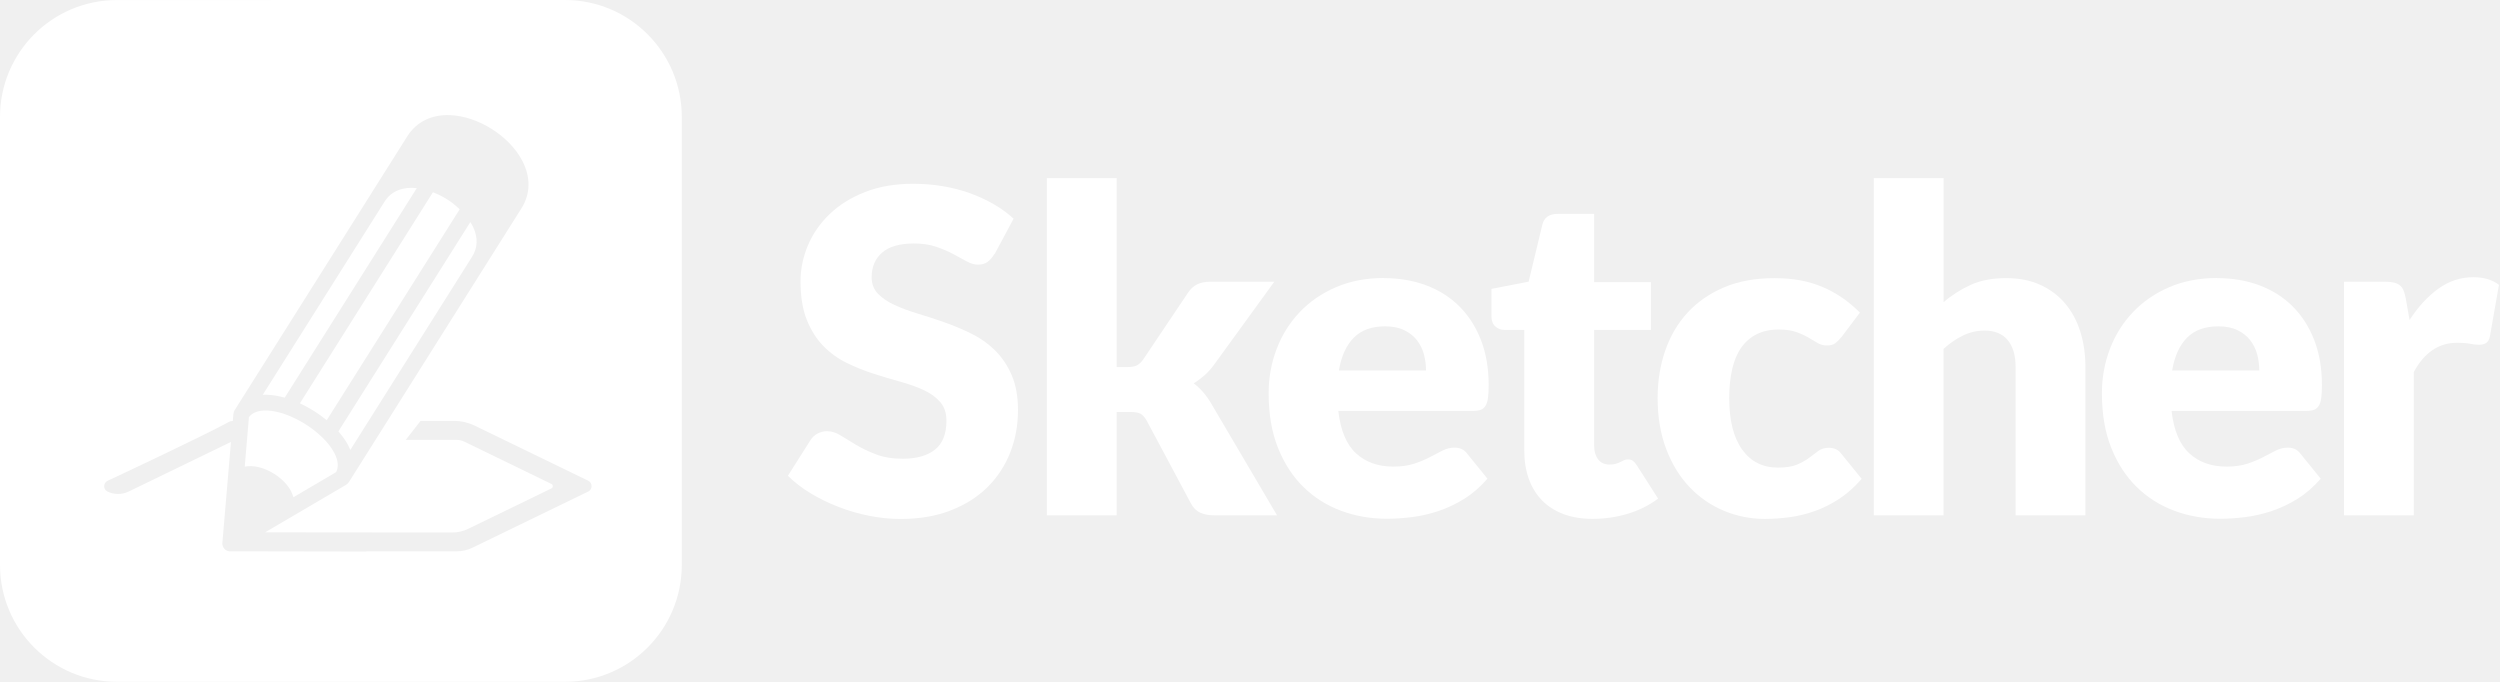
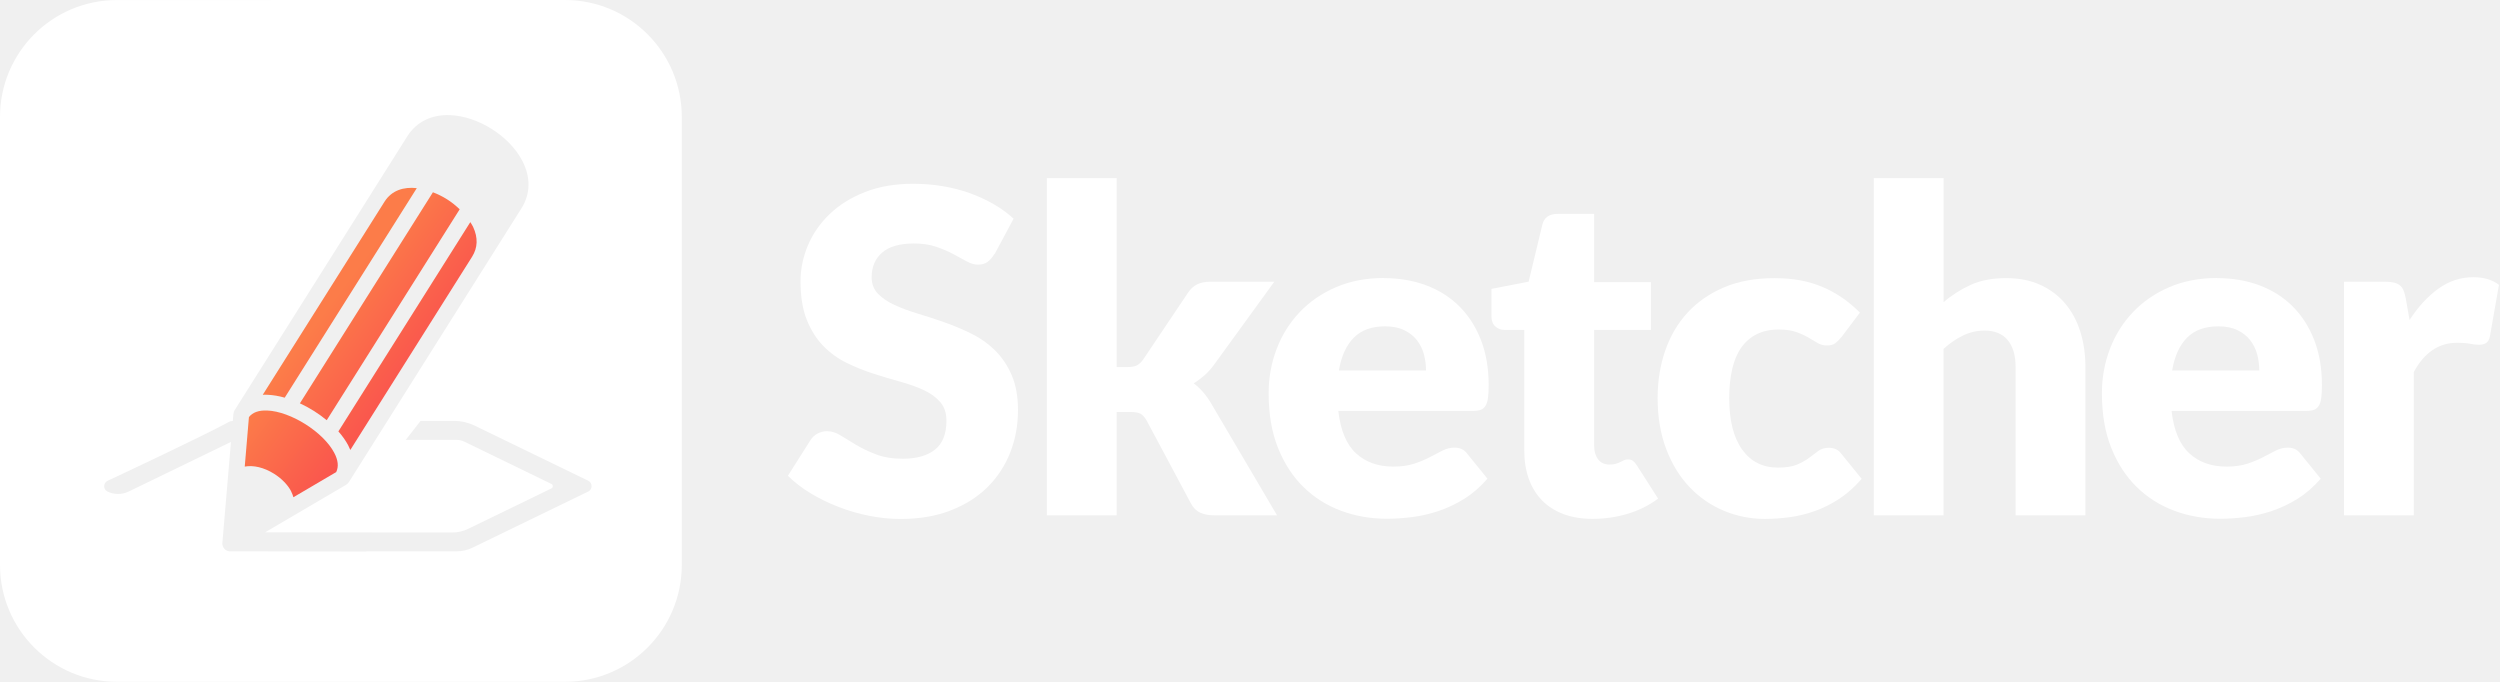
<svg xmlns="http://www.w3.org/2000/svg" viewBox="0 0 477.34 130.18">
  <defs>
    <style>
      .cls-1 {
        fill: #fff;
      }
+ 
+       .cls-2 {
+         fill: url(#pencil-gradient);
+       }
    </style>
+     <linearGradient id="pencil-gradient" x1="80.91" y1="73.81" x2="61.86" y2="59.66" gradientUnits="userSpaceOnUse">
+       <stop offset="0" stop-color="#f94e4e" />
+       <stop offset="1" stop-color="#fc7c49" />
+     </linearGradient>
  </defs>
  <g id="Logo">
    <g>
      <path class="cls-1" d="M189.9,48.46c-.43.69-.88,1.2-1.35,1.55-.47.34-1.08.52-1.83.52-.66,0-1.37-.21-2.13-.62-.76-.42-1.62-.88-2.58-1.4-.96-.52-2.06-.98-3.29-1.4-1.23-.42-2.64-.62-4.21-.62-2.72,0-4.75.58-6.08,1.74s-2,2.73-2,4.71c0,1.26.4,2.31,1.2,3.14.8.83,1.86,1.55,3.16,2.15,1.3.6,2.79,1.15,4.47,1.66,1.68.5,3.39,1.06,5.14,1.68,1.75.62,3.46,1.34,5.14,2.17,1.68.83,3.17,1.89,4.47,3.18,1.3,1.29,2.36,2.86,3.16,4.71.8,1.85,1.2,4.08,1.2,6.69,0,2.9-.5,5.6-1.5,8.13-1,2.52-2.46,4.72-4.36,6.6-1.91,1.88-4.26,3.35-7.05,4.43-2.79,1.08-5.97,1.61-9.52,1.61-1.95,0-3.93-.2-5.96-.6s-3.98-.97-5.87-1.7c-1.89-.73-3.67-1.6-5.33-2.6-1.66-1-3.11-2.12-4.34-3.35l4.3-6.79c.32-.52.76-.93,1.33-1.25.57-.31,1.19-.47,1.85-.47.86,0,1.73.27,2.6.82.87.54,1.86,1.15,2.97,1.81,1.1.66,2.37,1.26,3.81,1.81,1.43.54,3.12.82,5.07.82,2.64,0,4.69-.58,6.15-1.74s2.19-3,2.19-5.53c0-1.46-.4-2.65-1.2-3.57-.8-.92-1.86-1.68-3.16-2.28-1.3-.6-2.79-1.13-4.45-1.59-1.66-.46-3.37-.97-5.12-1.53-1.75-.56-3.45-1.25-5.12-2.06-1.66-.82-3.15-1.89-4.45-3.22-1.3-1.33-2.36-3-3.16-4.99-.8-1.99-1.2-4.45-1.2-7.37,0-2.35.47-4.64,1.42-6.88.95-2.24,2.34-4.23,4.17-5.98,1.83-1.75,4.08-3.15,6.75-4.19,2.67-1.05,5.72-1.57,9.16-1.57,1.92,0,3.79.15,5.61.45,1.82.3,3.55.75,5.18,1.33,1.63.59,3.16,1.29,4.58,2.11,1.42.82,2.69,1.74,3.81,2.77l-3.61,6.75Z" />
      <path class="cls-1" d="M213.21,34.01v36.08h1.98c.83,0,1.47-.11,1.91-.34.44-.23.87-.65,1.27-1.25l8.43-12.56c.49-.75,1.07-1.29,1.74-1.63.67-.34,1.53-.52,2.56-.52h12.21l-11.52,15.87c-.54.75-1.14,1.4-1.78,1.98-.65.57-1.34,1.09-2.09,1.55,1.29.98,2.41,2.26,3.35,3.87l12.56,21.33h-12.04c-1,0-1.87-.17-2.6-.49s-1.33-.91-1.78-1.74l-8.43-15.78c-.4-.72-.82-1.18-1.25-1.4-.43-.22-1.07-.32-1.94-.32h-2.58v19.74h-13.33V34.01h13.33Z" />
      <path class="cls-1" d="M264.2,53.1c2.95,0,5.65.46,8.11,1.38,2.45.92,4.56,2.25,6.32,4,1.76,1.75,3.14,3.89,4.13,6.43.99,2.54,1.48,5.41,1.48,8.62,0,1-.04,1.82-.13,2.45-.09.63-.24,1.13-.47,1.5-.23.37-.54.63-.92.77-.39.14-.88.21-1.48.21h-25.71c.43,3.73,1.56,6.43,3.4,8.11,1.83,1.68,4.2,2.52,7.1,2.52,1.55,0,2.88-.19,4-.56,1.12-.37,2.11-.79,2.99-1.25.87-.46,1.68-.87,2.41-1.25.73-.37,1.5-.56,2.3-.56,1.06,0,1.86.39,2.41,1.16l3.87,4.77c-1.38,1.58-2.86,2.86-4.45,3.85-1.59.99-3.23,1.76-4.9,2.32-1.68.56-3.35.95-5.03,1.16-1.68.21-3.28.32-4.79.32-3.12,0-6.06-.51-8.79-1.53-2.74-1.02-5.13-2.53-7.18-4.54-2.05-2.01-3.67-4.5-4.86-7.48-1.19-2.98-1.78-6.45-1.78-10.41,0-2.98.51-5.81,1.53-8.47,1.02-2.67,2.48-5,4.39-7.01,1.91-2.01,4.21-3.6,6.92-4.77s5.77-1.76,9.18-1.76ZM264.46,62.31c-2.55,0-4.54.72-5.98,2.17-1.43,1.45-2.38,3.53-2.84,6.26h16.64c0-1.06-.14-2.09-.41-3.1-.27-1-.72-1.9-1.33-2.69-.62-.79-1.43-1.43-2.43-1.91-1-.49-2.22-.73-3.66-.73Z" />
      <path class="cls-1" d="M304.11,99.07c-2.12,0-3.99-.31-5.61-.92-1.62-.62-2.98-1.49-4.08-2.62-1.1-1.13-1.94-2.5-2.52-4.11-.57-1.61-.86-3.4-.86-5.38v-23.05h-3.78c-.69,0-1.28-.22-1.76-.67-.49-.44-.73-1.1-.73-1.96v-5.2l7.1-1.38,2.62-10.88c.34-1.38,1.32-2.06,2.92-2.06h6.97v13.03h10.84v9.12h-10.84v22.14c0,1.03.25,1.89.75,2.56.5.67,1.23,1.01,2.17,1.01.49,0,.9-.05,1.23-.15.33-.1.62-.21.86-.34.24-.13.47-.24.69-.34.21-.1.47-.15.75-.15.4,0,.72.09.97.28.24.19.49.48.75.88l4.04,6.32c-1.72,1.29-3.66,2.26-5.81,2.9-2.15.64-4.37.97-6.67.97Z" />
      <path class="cls-1" d="M351.58,64.37c-.4.49-.79.87-1.16,1.16-.37.29-.9.43-1.59.43s-1.25-.16-1.78-.47c-.53-.32-1.13-.67-1.78-1.05-.66-.39-1.43-.74-2.32-1.05-.89-.32-1.99-.47-3.31-.47-1.63,0-3.05.3-4.24.9-1.19.6-2.17,1.46-2.95,2.58s-1.35,2.49-1.72,4.11c-.37,1.62-.56,3.45-.56,5.48,0,4.27.82,7.55,2.47,9.85s3.92,3.44,6.82,3.44c1.55,0,2.77-.19,3.68-.58.9-.39,1.67-.82,2.3-1.29.63-.47,1.21-.91,1.74-1.31.53-.4,1.2-.6,2-.6,1.06,0,1.86.39,2.41,1.16l3.87,4.77c-1.38,1.58-2.82,2.86-4.34,3.85-1.52.99-3.07,1.76-4.67,2.32-1.59.56-3.19.95-4.79,1.16-1.61.21-3.17.32-4.69.32-2.72,0-5.33-.52-7.8-1.55-2.48-1.03-4.66-2.53-6.54-4.49-1.88-1.96-3.37-4.38-4.47-7.25-1.1-2.87-1.66-6.13-1.66-9.8,0-3.21.48-6.21,1.44-9.01s2.38-5.22,4.26-7.27c1.88-2.05,4.2-3.66,6.97-4.84,2.77-1.18,5.97-1.76,9.61-1.76s6.56.56,9.2,1.68c2.64,1.12,5.02,2.75,7.14,4.9l-3.53,4.69Z" />
      <path class="cls-1" d="M357.77,98.38V34.01h13.33v23.69c1.6-1.38,3.35-2.49,5.22-3.33,1.88-.84,4.12-1.27,6.73-1.27,2.44,0,4.59.42,6.47,1.27,1.88.85,3.46,2.02,4.75,3.53s2.26,3.3,2.92,5.38c.66,2.08.99,4.34.99,6.77v28.34h-13.33v-28.34c0-2.18-.5-3.88-1.5-5.1-1-1.22-2.48-1.83-4.43-1.83-1.46,0-2.84.32-4.13.95-1.29.63-2.52,1.48-3.7,2.54v31.78h-13.33Z" />
      <path class="cls-1" d="M423.3,53.1c2.95,0,5.65.46,8.11,1.38,2.45.92,4.56,2.25,6.32,4,1.76,1.75,3.14,3.89,4.13,6.43.99,2.54,1.48,5.41,1.48,8.62,0,1-.04,1.82-.13,2.45-.09.63-.24,1.13-.47,1.5-.23.37-.54.63-.92.77-.39.14-.88.21-1.48.21h-25.71c.43,3.73,1.56,6.43,3.4,8.11,1.83,1.68,4.2,2.52,7.1,2.52,1.55,0,2.88-.19,4-.56,1.12-.37,2.11-.79,2.99-1.25.87-.46,1.68-.87,2.41-1.25.73-.37,1.5-.56,2.3-.56,1.06,0,1.86.39,2.41,1.16l3.87,4.77c-1.38,1.58-2.86,2.86-4.45,3.85-1.59.99-3.23,1.76-4.9,2.32-1.68.56-3.35.95-5.03,1.16-1.68.21-3.28.32-4.79.32-3.12,0-6.06-.51-8.79-1.53-2.74-1.02-5.13-2.53-7.18-4.54-2.05-2.01-3.67-4.5-4.86-7.48-1.19-2.98-1.78-6.45-1.78-10.41,0-2.98.51-5.81,1.53-8.47,1.02-2.67,2.48-5,4.39-7.01,1.91-2.01,4.21-3.6,6.92-4.77s5.77-1.76,9.18-1.76ZM423.56,62.31c-2.55,0-4.54.72-5.98,2.17-1.43,1.45-2.38,3.53-2.84,6.26h16.64c0-1.06-.14-2.09-.41-3.1-.27-1-.72-1.9-1.33-2.69-.62-.79-1.43-1.43-2.43-1.91-1-.49-2.22-.73-3.66-.73Z" />
      <path class="cls-1" d="M447.55,98.38v-44.59h7.91c.66,0,1.21.06,1.66.17.44.12.82.29,1.12.54.3.24.53.57.69.97.16.4.29.89.41,1.46l.73,4.17c1.63-2.52,3.47-4.51,5.5-5.98,2.04-1.46,4.26-2.19,6.67-2.19,2.04,0,3.67.49,4.9,1.46l-1.72,9.8c-.11.6-.34,1.02-.69,1.27-.34.24-.8.37-1.38.37-.49,0-1.06-.06-1.72-.19-.66-.13-1.49-.19-2.49-.19-3.5,0-6.25,1.86-8.26,5.59v27.35h-13.33Z" />
    </g>
  </g>
  <g id="Logo_and_Wordmark" data-name="Logo and Wordmark">
    <g>
-       <path class="cls-1" d="M62.38,80.24l25.39-40.28c-.72-.68-1.51-1.34-2.39-1.89h0c-.85-.54-1.78-1-2.72-1.36l-25.4,40.3c1.82.84,3.58,1.95,5.13,3.23Z" />
-       <path class="cls-1" d="M66.5,85.07h0c.15.28.27.56.39.84l23.25-36.89c1.08-1.72,1.15-3.63.2-5.68-.14-.31-.35-.62-.54-.93l-25.19,39.96c.76.86,1.41,1.77,1.89,2.69Z" />
-       <path class="cls-1" d="M54.37,75.92l25.21-40h0c-2.47-.27-4.77.4-6.15,2.57l-23.26,36.89c.3-.01.61-.02.93,0,1.04.04,2.14.23,3.26.55Z" />
-       <path class="cls-1" d="M55.59,93.83h0c.19.37.33.74.43,1.11l8.17-4.8c.5-1.03.38-2.26-.37-3.68-2.09-3.98-8.33-7.91-12.82-8.08-1.6-.06-2.77.36-3.47,1.26l-.8,9.45c1.65-.3,3.64.14,5.62,1.38,1.44.91,2.59,2.1,3.25,3.35Z" />
+       <path class="cls-2" d="M62.38,80.24l25.39-40.28c-.72-.68-1.51-1.34-2.39-1.89h0c-.85-.54-1.78-1-2.72-1.36l-25.4,40.3c1.82.84,3.58,1.95,5.13,3.23Z" />
+       <path class="cls-2" d="M66.5,85.07h0c.15.28.27.56.39.84l23.25-36.89c1.08-1.72,1.15-3.63.2-5.68-.14-.31-.35-.62-.54-.93l-25.19,39.96c.76.86,1.41,1.77,1.89,2.69Z" />
+       <path class="cls-2" d="M54.37,75.92l25.21-40h0c-2.47-.27-4.77.4-6.15,2.57l-23.26,36.89c.3-.01.61-.02.93,0,1.04.04,2.14.23,3.26.55Z" />
+       <path class="cls-2" d="M55.59,93.83h0c.19.37.33.74.43,1.11l8.17-4.8c.5-1.03.38-2.26-.37-3.68-2.09-3.98-8.33-7.91-12.82-8.08-1.6-.06-2.77.36-3.47,1.26l-.8,9.45c1.65-.3,3.64.14,5.62,1.38,1.44.91,2.59,2.1,3.25,3.35Z" />
      <path class="cls-1" d="M107.86,0h-.01S22.32.01,22.32.01C9.99.01,0,10,0,22.33v85.53C0,120.18,9.99,130.18,22.33,130.18h85.53c12.33,0,22.32-9.99,22.32-22.33V22.33C130.18,10,120.19,0,107.86,0ZM112.3,93.86l-22.05,10.7c-.97.47-2.02.71-3.1.71h-17.21v.04s-22.06-.04-22.06-.04h-3.74s-.02,0-.03,0h-.04,0c-.32.02-.63-.05-.91-.22-.48-.3-.75-.84-.7-1.4l1.64-19.27-14.9,7.23h0s-4.65,2.25-4.65,2.25c-1.28.62-2.78.61-4.05-.02-.84-.42-.8-1.63.04-2.04,0,0,17.54-8.19,23.21-11.26.22-.12.53-.17.7-.16l.12-1.38s.02-.03.02-.05c.02-.22.08-.43.21-.63l26.11-41.41h0s0,0,0-.01l6.87-10.89c1.72-2.73,4.61-4.16,8.14-4.03,5.36.21,11.29,3.94,13.79,8.69h0c1.64,3.12,1.6,6.34-.13,9.08l-32.98,52.32c-.13.2-.29.34-.48.46-.01.01-.02.03-.04.04l-15.46,9.07,19.31.02h0s16.48.01,16.48.01c1.02,0,2.03-.23,2.94-.68l15.93-7.73c.36-.17.36-.68,0-.86l-16.69-8.1c-.42-.2-.88-.31-1.35-.31h-9.77l2.83-3.62h6.42c1.36,0,2.7.31,3.92.9l21.66,10.51c.87.42.87,1.67,0,2.09Z" />
    </g>
  </g>
</svg>
